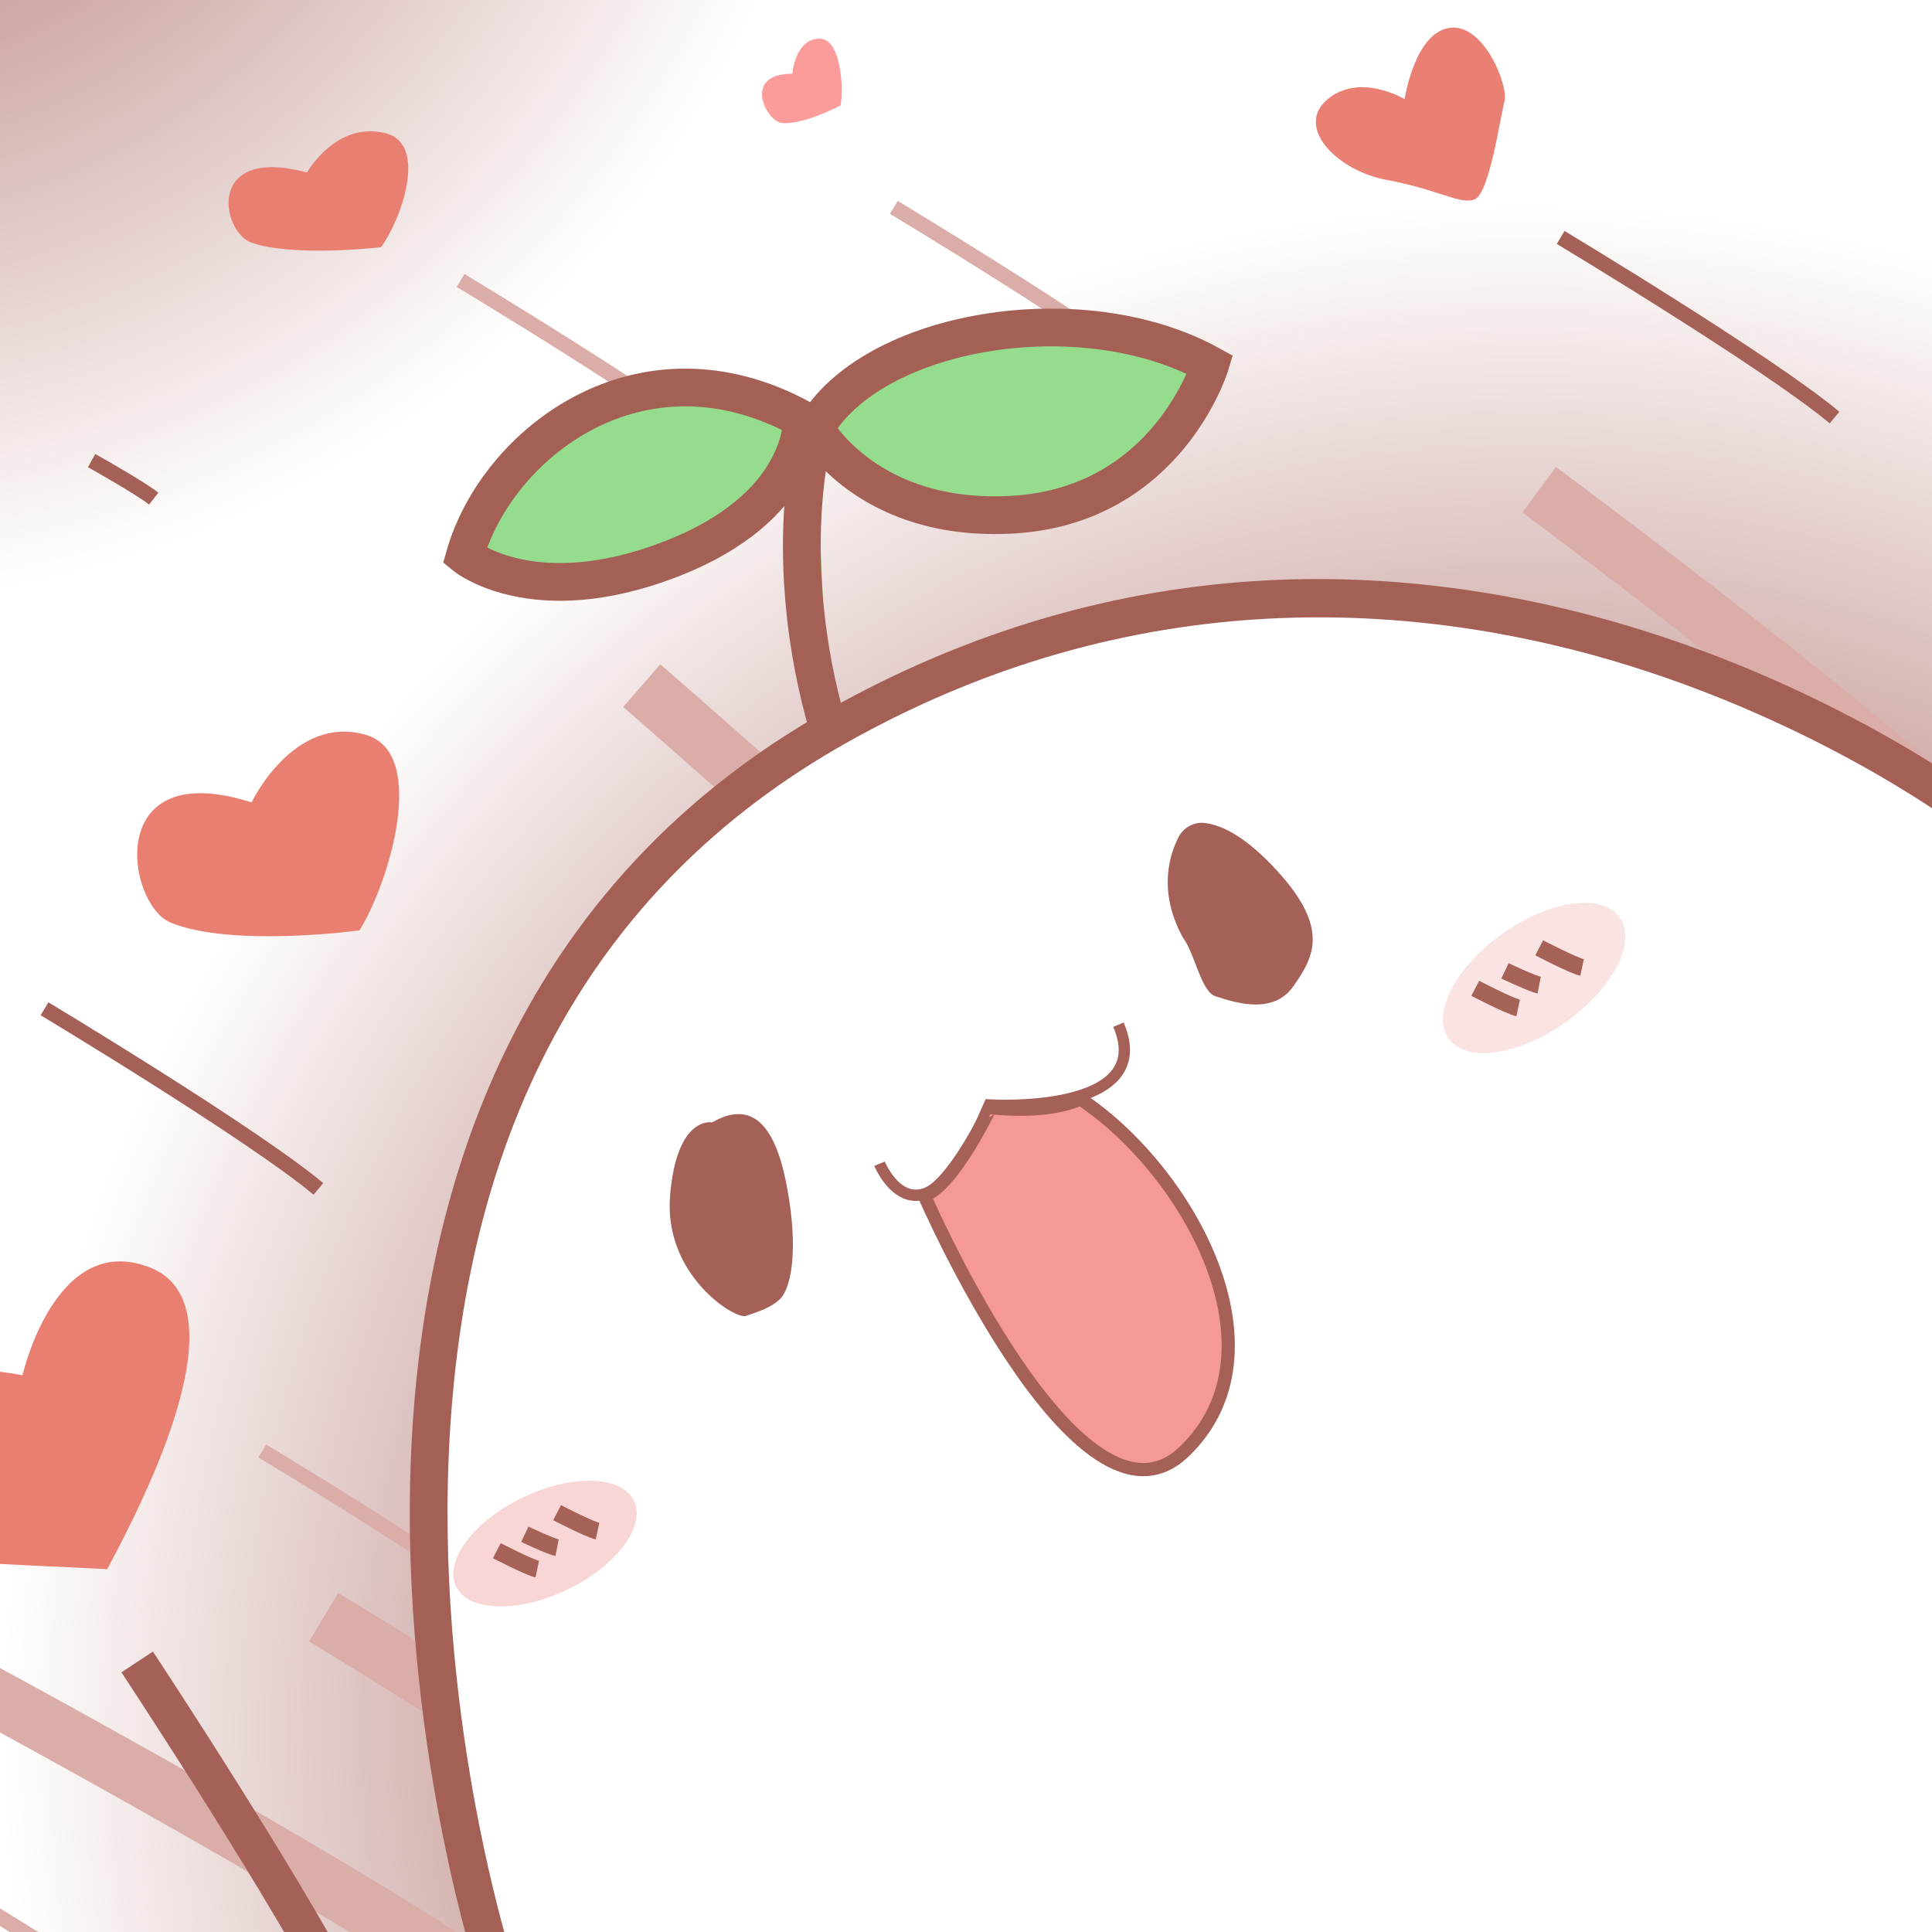
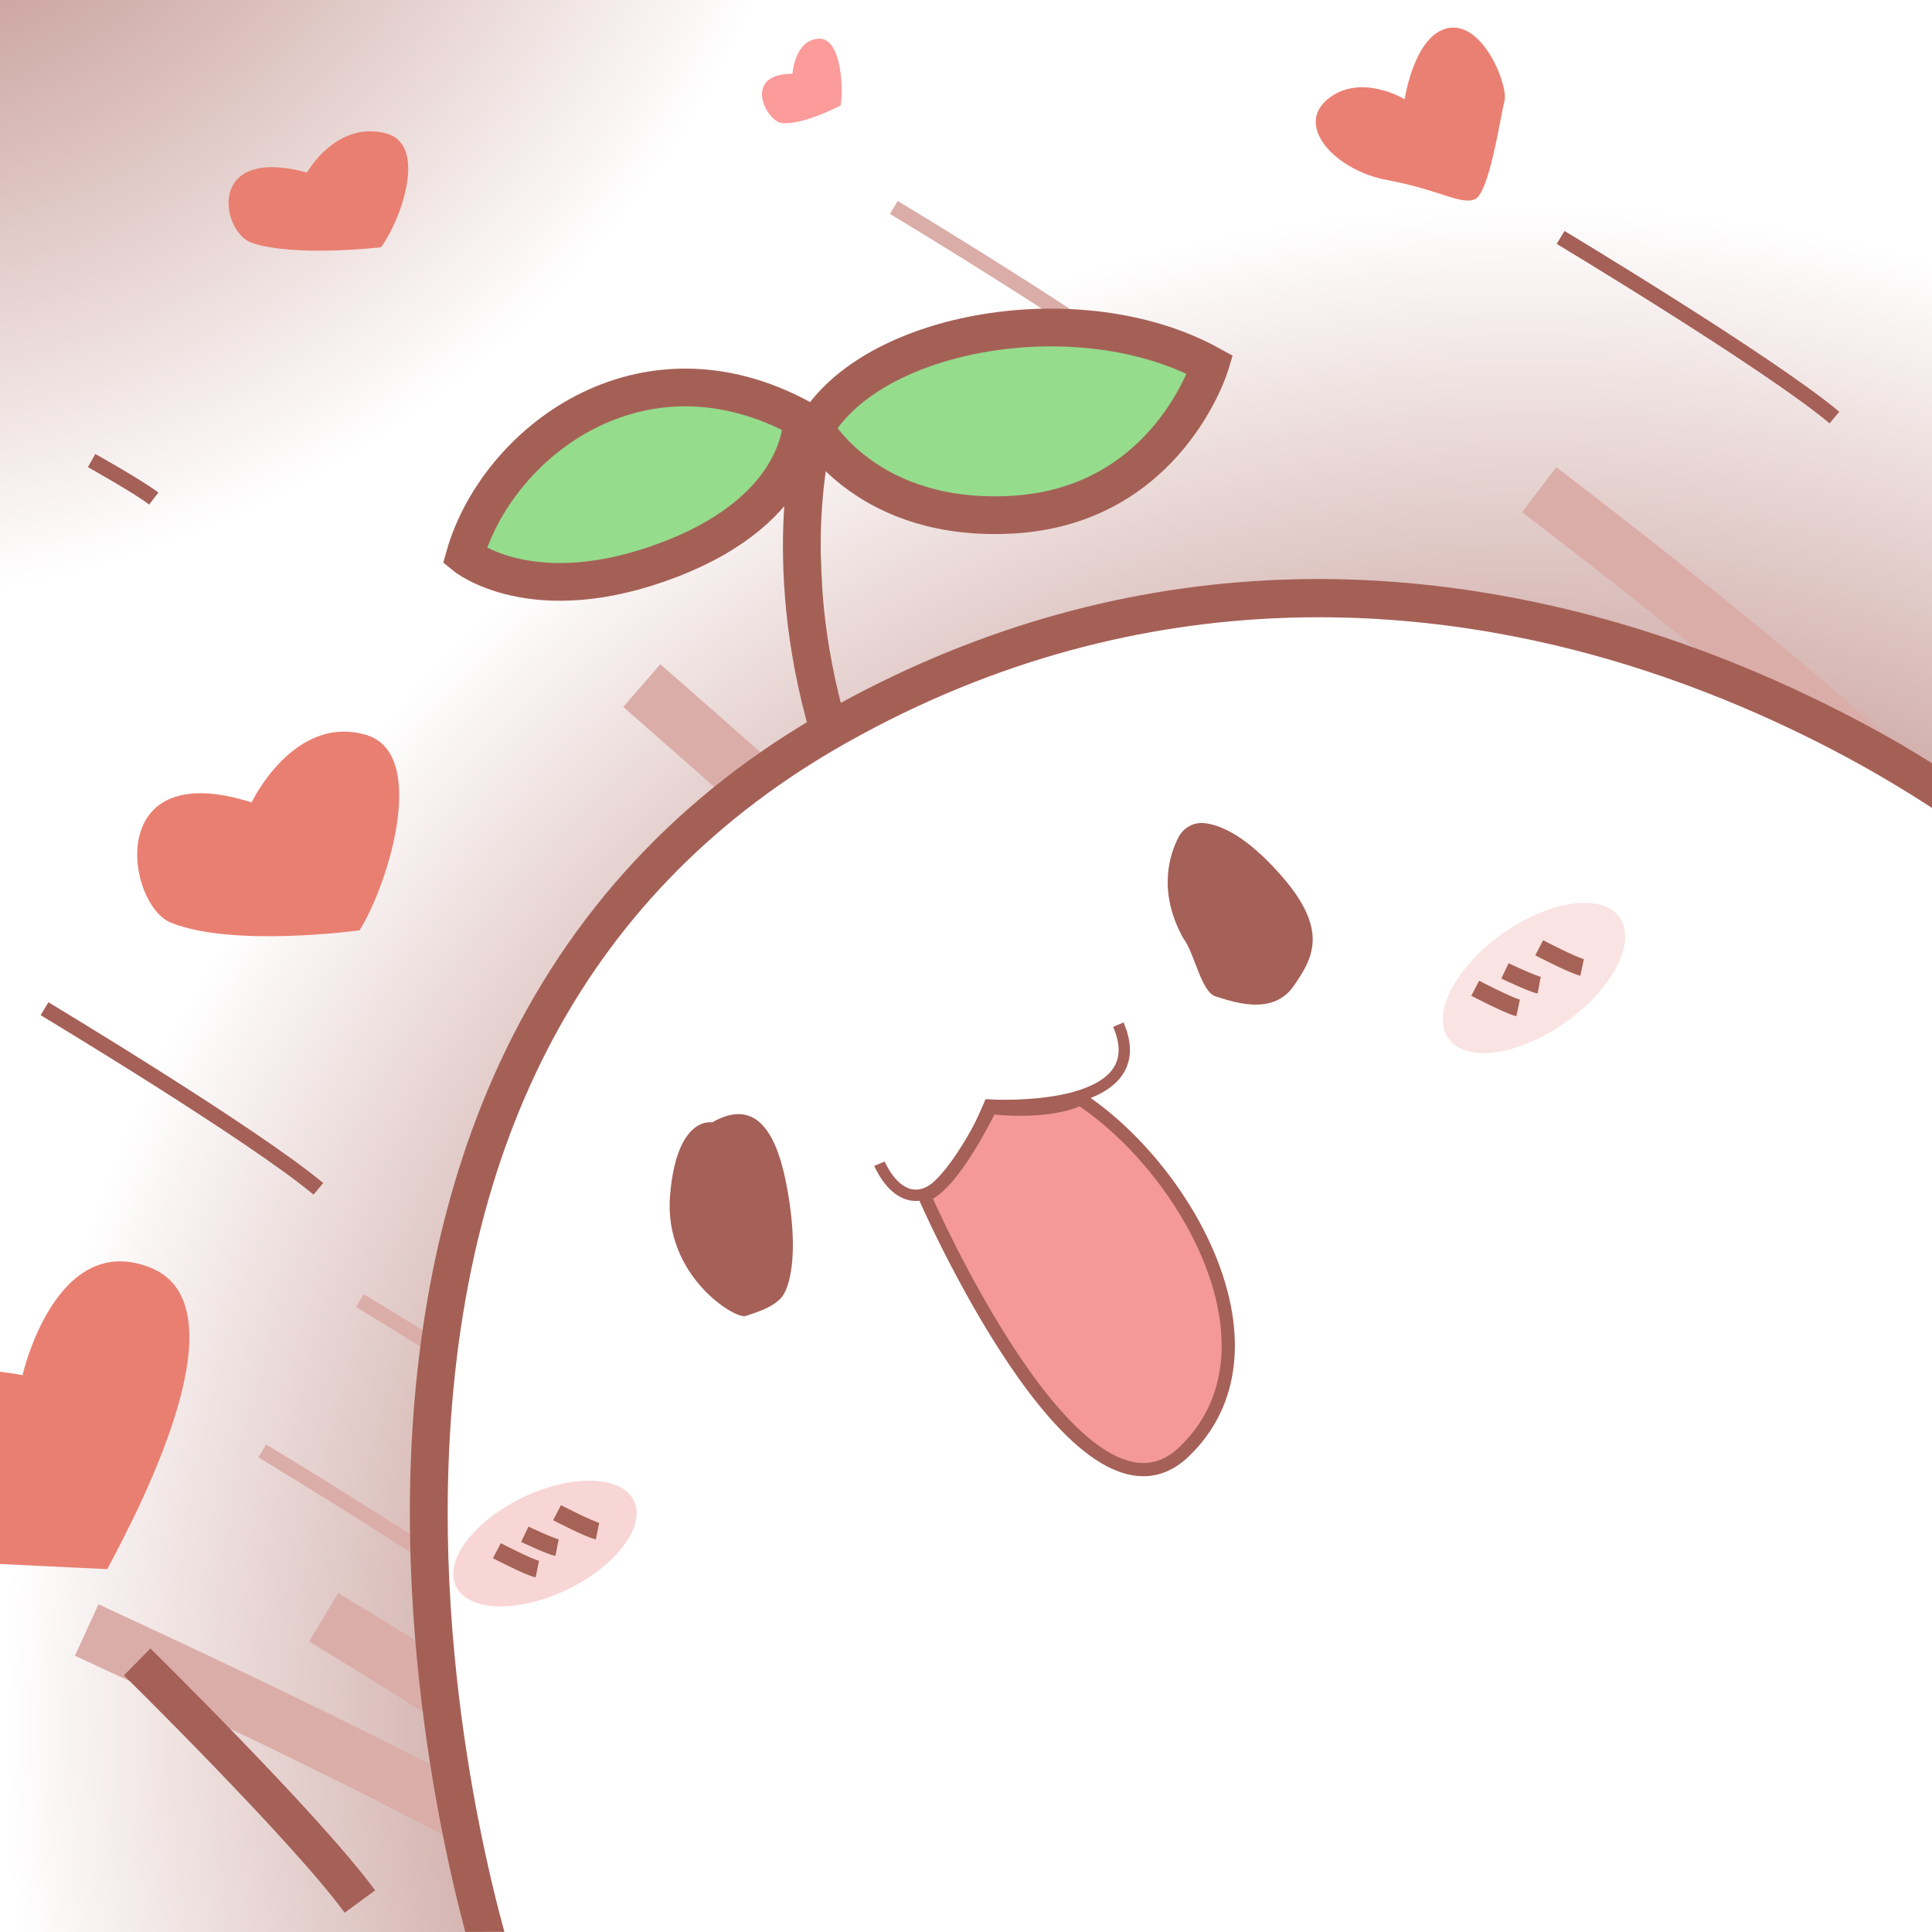
- <svg xmlns="http://www.w3.org/2000/svg" xmlns:xlink="http://www.w3.org/1999/xlink" version="1.1" x="0px" y="0px" viewBox="0 0 2048 2048" style="enable-background:new 0 0 2048 2048;" xml:space="preserve">
+ <svg xmlns="http://www.w3.org/2000/svg" version="1.1" id="Layer_1" x="0px" y="0px" viewBox="0 0 2048 2048" style="enable-background:new 0 0 2048 2048;" xml:space="preserve">
  <style type="text/css">
- 	.st0{display:none;}
- 	.st1{clip-path:url(#SVGID_2_);}
- 	.st2{fill:url(#SVGID_3_);}
- 	.st3{fill:url(#SVGID_4_);}
- 	.st4{fill:none;stroke:#DBADA9;stroke-width:16;stroke-miterlimit:10;}
- 	.st5{fill:none;stroke:#DBADA9;stroke-width:60;stroke-miterlimit:10;}
- 	.st6{fill:#FFFFFF;}
- 	.st7{fill:#A56056;}
- 	.st8{fill:#A56058;}
- 	.st9{fill:none;stroke:#A56058;stroke-width:12;stroke-miterlimit:10;}
- 	.st10{fill:#F49997;stroke:#A56058;stroke-width:14;stroke-miterlimit:10;}
- 	.st11{fill:#F8D6D5;}
- 	.st12{fill:none;stroke:#A66256;stroke-width:18;stroke-miterlimit:10;}
- 	.st13{fill:#FAE3E3;}
- 	.st14{fill:#81D278;stroke:#A56056;stroke-width:40;stroke-miterlimit:10;}
- 	.st15{fill:#95DC8D;stroke:#A56056;stroke-width:40;stroke-miterlimit:10;}
- 	.st16{fill:#E97F71;}
- 	.st17{fill:#FB9B9A;}
- 	.st18{fill:#EA8073;}
- 	.st19{fill:none;stroke:#A56058;stroke-width:40;stroke-miterlimit:10;}
- 	.st20{fill:none;stroke:#A56058;stroke-width:16;stroke-miterlimit:10;}
+ 	.st0{fill:url(#SVGID_1_);}
+ 	.st1{fill:none;stroke:#DBADA9;stroke-width:16;stroke-miterlimit:10;}
+ 	.st2{fill:none;stroke:#DBADA9;stroke-width:60;stroke-miterlimit:10;}
+ 	.st3{fill:none;}
+ 	.st4{fill:#FFFFFF;}
+ 	.st5{fill:#A56056;}
+ 	.st6{fill:#A56058;}
+ 	.st7{fill:none;stroke:#A56058;stroke-width:12;stroke-miterlimit:10;}
+ 	.st8{fill:#F49997;stroke:#A56058;stroke-width:14;stroke-miterlimit:10;}
+ 	.st9{fill:#F8D6D5;}
+ 	.st10{fill:none;stroke:#A66256;stroke-width:18;stroke-miterlimit:10;}
+ 	.st11{fill:#FAE3E3;}
+ 	.st12{fill:#81D278;stroke:#A56056;stroke-width:40;stroke-miterlimit:10;}
+ 	.st13{fill:url(#SVGID_2_);}
+ 	.st14{fill:#95DC8D;stroke:#A56056;stroke-width:40;stroke-miterlimit:10;}
+ 	.st15{fill:#E97F71;}
+ 	.st16{fill:#FB9B9A;}
+ 	.st17{fill:#EA8073;}
+ 	.st18{fill:none;stroke:#A56058;stroke-width:40;stroke-miterlimit:10;}
+ 	.st19{fill:none;stroke:#A56058;stroke-width:16;stroke-miterlimit:10;}
</style>
-   <g id="Layer_1" class="st0">
- </g>
-   <g id="Layer_3">
- </g>
-   <g id="Layer_2">
- </g>
-   <g id="Layer_4">
-     <g>
-       <defs>
-         <rect id="SVGID_1_" x="0" width="2048" height="2048" />
-       </defs>
-       <clipPath id="SVGID_2_">
-         <use xlink:href="#SVGID_1_" style="overflow:visible;" />
-       </clipPath>
-       <g class="st1">
-         <radialGradient id="SVGID_3_" cx="1618.71" cy="1833.568" r="1992.014" gradientUnits="userSpaceOnUse">
-           <stop offset="0.294" style="stop-color:#A56058" />
-           <stop offset="0.811" style="stop-color:#FFFFFF" />
-         </radialGradient>
-         <rect x="-126.44" y="-50.86" class="st2" width="2302.29" height="2158.86" />
-         <radialGradient id="SVGID_4_" cx="-193.615" cy="-453.817" r="1351.156" gradientUnits="userSpaceOnUse">
-           <stop offset="0" style="stop-color:#A56058" />
-           <stop offset="0.811" style="stop-color:#FFFFFF" />
-         </radialGradient>
-         <ellipse class="st3" cx="150.03" cy="94.13" rx="657.72" ry="581.36" />
-         <path class="st4" d="M488.23,297.33c0,0,220.03,132.17,290.34,190.92" />
-         <path class="st4" d="M947.48,219.85c0,0,220.03,132.17,290.34,190.92" />
-         <path class="st4" d="M277.99,1538.06c0,0,220.03,132.17,290.34,190.92" />
-         <path class="st5" d="M343.06,1714.37c0,0,220.03,132.17,290.34,190.92" />
-         <path class="st4" d="M-32.57,2012.54c0,0,220.03,132.17,290.34,190.92" />
-         <path class="st5" d="M-14.81,1794.27c0,0,410.34,221.61,541.48,320.1" />
-         <path class="st5" d="M1631.6,519.1c0,0,376.66,279.43,497.03,403.63" />
-         <path class="st5" d="M680.29,726.78c0,0,698.11,606.51,921.2,876.07" />
-         <path class="st6" d="M2104.8,872.24c0,0-581.72-459.77-1217.05-102.4c-673.31,378.74-361.09,1322.27-361.09,1322.27L2128.63,2108     L2104.8,872.24z" />
-         <path class="st7" d="M2149.02,2128.2l-1636.85-16.23l-4.49-13.57c-0.81-2.46-20.12-61.23-38.89-155.73     c-17.3-87.08-37.26-221.98-34.06-370.09c3.61-167.21,35.37-316.84,94.4-444.73c74.14-160.63,191.5-286.94,348.83-375.43     c147.64-83.05,304.76-129.25,467-137.31c129.65-6.45,262.73,11.33,395.54,52.84c117.92,36.85,213.85,86.01,273.55,120.76     c64.94,37.8,101.63,66.64,103.16,67.85l7.41,5.86l0.18,9.45L2149.02,2128.2z M541.46,2072.26l1566.77,15.54l-23.24-1205.45     c-13.64-10.06-45.65-32.7-92.25-59.76c-58-33.67-151.15-81.29-265.55-116.9c-201.06-62.58-508.2-99.23-829.63,81.58     c-272.35,153.2-414.61,417.34-422.82,785.08c-3.22,144.45,16.2,276.28,33.07,361.43     C521.01,2000.48,534.75,2049.75,541.46,2072.26z" />
-         <path class="st8" d="M1249.31,887.38c-9.46,18.35-21.86,56.71,3.67,104.76c0.54,1.02,1.14,2.03,1.82,2.97     c12.12,16.96,18.5,56.43,33.97,61.07c15.79,4.74,59.49,21.59,82.13-10.53c22.64-32.11,39.49-63.18-21.59-127.41     c-32.63-34.32-56.85-44.14-72.32-45.84C1265.57,871.15,1254.57,877.17,1249.31,887.38z" />
-         <path class="st9" d="M932.34,1233.6c0,0,43.9,107.19,116.32-62.25c0,0,178.51,11.19,136.92-85.16" />
-         <path class="st10" d="M979.79,1267.27c0,0,164.19,378.04,275.28,271.69c111.09-106.35,4.74-298.16-110.03-374.15     c0,0-28.36,16.23-95.25,9.35C1049.78,1174.16,1010.39,1257.23,979.79,1267.27z" />
-         <path class="st8" d="M754.85,1189.77c0,0-37.38-7.67-44.53,77.28s69.18,131.87,80.32,127.89s26.24-7.95,36.58-18.29     s18.29-45.33,9.54-103.38C828.01,1215.21,808.92,1158.75,754.85,1189.77z" />
-         <ellipse transform="matrix(0.9012 -0.4334 0.4334 0.9012 -652.0927 412.1159)" class="st11" cx="577.79" cy="1636.2" rx="104.65" ry="54.22" />
-         <path class="st12" d="M526.66,1643.78c0,0,34.04,17.65,42.87,19.54" />
-         <path class="st12" d="M556.35,1626.43c0,0,27.14,12.81,34.18,14.18" />
-         <path class="st12" d="M590.53,1603.5c0,0,34.04,17.65,42.87,19.54" />
-         <ellipse transform="matrix(0.8162 -0.5777 0.5777 0.8162 -300.0858 1129.981)" class="st13" cx="1626.25" cy="1036.72" rx="111.13" ry="57.72" />
-         <path class="st12" d="M1563.83,1047.64c0,0,36.12,18.81,45.49,20.82" />
-         <path class="st12" d="M1595.33,1029.16c0,0,28.8,13.65,36.26,15.11" />
-         <path class="st12" d="M1631.6,1004.73c0,0,36.12,18.81,45.49,20.82" />
-         <path class="st14" d="M863.93,454.17c0,0-39.74,135.29,14.88,320.78" />
-         <path class="st15" d="M492.66,589.17c34-119.12,186.63-238.25,357.31-144.93c0,0,4.8,93.31-140.13,148.9     S492.66,589.17,492.66,589.17z" />
-         <path class="st15" d="M863.93,454.17c60.67-105.05,282.35-142.81,418.92-67.5c0,0-45.02,148.9-208.47,158.83     C919.44,554.91,863.93,454.17,863.93,454.17z" />
-         <path class="st16" d="M23.87,1457.76c0,0,34.7-153.09,134.72-114.31s-4.08,243.74-44.91,319.87c0,0-128.6-5.86-195.96-9.77     S-251.69,1408.77,23.87,1457.76z" />
-         <path class="st16" d="M266.66,850.58c0,0,44.71-93.95,121.3-71.56c66.42,19.42,24.04,157.9-6.87,207.21     c0,0-134.72,18.49-200.04-8.16C133.76,958.78,109.6,800.49,266.66,850.58z" />
-         <path class="st16" d="M325.43,182.91c0,0,30.66-54.81,83.19-41.74c45.55,11.33,16.49,92.11-4.71,120.88     c0,0-92.39,10.79-137.19-4.76C234.29,246.03,217.72,153.69,325.43,182.91z" />
-         <path class="st17" d="M839.99,78.16c0,0,2.46-36.57,28.48-37.22c22.57-0.57,26.13,50.8,22.57,70.8c0,0-38.89,20.72-61.99,18.72     C812.33,129.01,786.12,78.09,839.99,78.16z" />
-         <path class="st18" d="M1488.99,105.15c0,0-46.95-28.58-81.65,0s8.16,75.52,63.28,85.73c55.11,10.21,77.3,26.54,92.74,20.41     c15.44-6.12,27.15-87.77,31.5-104.1c4.35-16.33-22.18-83.69-58.92-77.57C1499.2,35.75,1488.99,105.15,1488.99,105.15z" />
-         <path class="st19" d="M145.42,1761.73c0,0,174.63,264.34,230.44,381.83" />
-         <path class="st20" d="M47.18,1069.35c0,0,220.03,132.17,290.34,190.92" />
-         <path class="st20" d="M1654.34,251.7c0,0,220.03,132.17,290.34,190.92" />
-         <path class="st20" d="M97.11,488.25c0,0,49.93,27.9,65.89,40.3" />
-       </g>
-     </g>
+   <radialGradient id="SVGID_1_" cx="1618.71" cy="214.432" r="1992.014" gradientTransform="matrix(1 0 0 -1 0 2048)" gradientUnits="userSpaceOnUse">
+     <stop offset="0.294" style="stop-color:#A56058" />
+     <stop offset="0.811" style="stop-color:#FFFFFF" />
+   </radialGradient>
+   <rect class="st0" width="2048" height="2048" />
+   <path class="st1" d="M488.2,297.3c0,0,220,132.2,290.3,190.9" />
+   <path class="st1" d="M947.5,219.9c0,0,220,132.2,290.3,190.9" />
+   <path class="st1" d="M278,1538.1c0,0,220,132.2,290.3,190.9" />
+   <path class="st2" d="M343.1,1714.4c0,0,220,132.2,290.3,190.9" />
+   <path class="st1" d="M381.5,1378.7c0,0,220,132.2,290.3,190.9" />
+   <path class="st2" d="M91.9,1727.9c0,0,361,165.4,476.4,239" />
+   <path class="st2" d="M1631.6,519.1c0,0,284,215.7,374.8,311.5" />
+   <path class="st2" d="M680.3,726.8c0,0,698.1,606.5,921.2,876.1" />
+   <g>
+     <path class="st3" d="M887.8,769.8c517.4-291,999.2-40.2,1160.2,63V0H0v2048h513.8C462.4,1857.4,301.5,1099.6,887.8,769.8z" />
+     <path class="st4" d="M887.8,769.8c-586.2,329.7-425.4,1087.6-374,1278.2H2048V832.9C1886.9,729.7,1405.1,478.8,887.8,769.8z" />
  </g>
-   <g id="Layer_5">
- </g>
+   <g>
+     <path class="st3" d="M468.8,1942.7c-17.3-87.1-37.3-222-34.1-370.1c3.6-167.2,35.4-316.8,94.4-444.7   C603.3,967.2,720.6,840.9,878,752.4c147.6-83,304.8-129.2,467-137.3c129.7-6.5,262.7,11.3,395.5,52.8   c117.9,36.9,213.8,86,273.5,120.8c12.4,7.2,23.7,14.1,33.9,20.5V0H0v2048h493.1C486.1,2021.7,477.4,1985.9,468.8,1942.7z" />
+     <path class="st3" d="M1727.2,705.7c-201.1-62.6-508.2-99.2-829.6,81.6c-272.3,153.2-414.6,417.3-422.8,785.1   c-3.2,144.4,16.2,276.3,33.1,361.4c9.6,48.5,19.5,87.7,26.7,114.2H2048V856.7c-15-9.9-33.5-21.5-55.3-34.1   C1934.7,788.9,1841.6,741.3,1727.2,705.7z" />
+     <path class="st5" d="M1740.5,667.9c-132.8-41.5-265.9-59.3-395.5-52.8c-162.2,8.1-319.4,54.3-467,137.3   c-157.3,88.5-274.7,214.8-348.8,375.4c-59,127.9-90.8,277.5-94.4,444.7c-3.2,148.1,16.8,283,34.1,370.1   c8.6,43.3,17.3,79,24.3,105.3h41.5c-7.3-26.5-17.1-65.7-26.7-114.2c-16.9-85.1-36.3-217-33.1-361.4   c8.2-367.7,150.5-631.9,422.8-785.1c321.4-180.8,628.6-144.2,829.6-81.6c114.4,35.6,207.6,83.2,265.6,116.9   c21.7,12.6,40.3,24.3,55.3,34.1v-47.5c-10.3-6.4-21.6-13.3-33.9-20.5C1954.4,754,1858.4,704.8,1740.5,667.9z" />
+   </g>
+   <path class="st6" d="M1249.3,887.4c-9.5,18.3-21.9,56.7,3.7,104.8c0.5,1,1.1,2,1.8,3c12.1,17,18.5,56.4,34,61.1  c15.8,4.7,59.5,21.6,82.1-10.5c22.6-32.1,39.5-63.2-21.6-127.4c-32.6-34.3-56.8-44.1-72.3-45.8  C1265.6,871.2,1254.6,877.2,1249.3,887.4z" />
+   <path class="st7" d="M932.3,1233.6c0,0,43.9,107.2,116.3-62.2c0,0,178.5,11.2,136.9-85.2" />
+   <path class="st8" d="M979.8,1267.3c0,0,164.2,378,275.3,271.7c111.1-106.3,4.7-298.2-110-374.2c0,0-28.4,16.2-95.2,9.3  C1049.8,1174.2,1010.4,1257.2,979.8,1267.3z" />
+   <path class="st6" d="M754.8,1189.8c0,0-37.4-7.7-44.5,77.3s69.2,131.9,80.3,127.9s26.2-7.9,36.6-18.3s18.3-45.3,9.5-103.4  C828,1215.2,808.9,1158.8,754.8,1189.8z" />
+   <ellipse transform="matrix(0.9012 -0.4334 0.4334 0.9012 -652.0696 412.0519)" class="st9" cx="577.7" cy="1636.2" rx="104.6" ry="54.2" />
+   <path class="st10" d="M526.7,1643.8c0,0,34,17.7,42.9,19.5" />
+   <path class="st10" d="M556.3,1626.4c0,0,27.1,12.8,34.2,14.2" />
+   <path class="st10" d="M590.5,1603.5c0,0,34,17.7,42.9,19.5" />
+   <ellipse transform="matrix(0.8162 -0.5777 0.5777 0.8162 -300.0692 1129.983)" class="st11" cx="1626.2" cy="1036.7" rx="111.1" ry="57.7" />
+   <path class="st10" d="M1563.8,1047.6c0,0,36.1,18.8,45.5,20.8" />
+   <path class="st10" d="M1595.3,1029.2c0,0,28.8,13.7,36.3,15.1" />
+   <path class="st10" d="M1631.6,1004.7c0,0,36.1,18.8,45.5,20.8" />
+   <path class="st12" d="M863.9,454.2c0,0-39.7,135.3,14.9,320.8" />
+   <g>
+     <path class="st3" d="M799.2,0c5.6,30.6,8.6,62.1,8.6,94.1c0,321.1-294.5,581.4-657.7,581.4c-51.6,0-101.8-5.3-150-15.2V2048h2048V0   H799.2z" />
+     <radialGradient id="SVGID_2_" cx="-193.615" cy="2501.817" r="1351.156" gradientTransform="matrix(1 0 0 -1 0 2048)" gradientUnits="userSpaceOnUse">
+       <stop offset="0" style="stop-color:#A56058" />
+       <stop offset="0.811" style="stop-color:#FFFFFF" />
+     </radialGradient>
+     <path class="st13" d="M807.8,94.1c0-32-2.9-63.5-8.6-94.1H0v660.3c48.2,9.9,98.4,15.2,150,15.2C513.3,675.5,807.8,415.2,807.8,94.1   z" />
+   </g>
+   <path class="st14" d="M492.7,589.2C526.7,470,679.3,350.9,850,444.2c0,0,4.8,93.3-140.1,148.9S492.7,589.2,492.7,589.2z" />
+   <path class="st14" d="M863.9,454.2c60.7-105.1,282.4-142.8,418.9-67.5c0,0-45,148.9-208.5,158.8  C919.4,554.9,863.9,454.2,863.9,454.2z" />
+   <path class="st15" d="M266.7,850.6c0,0,44.7-94,121.3-71.6c66.4,19.4,24,157.9-6.9,207.2c0,0-134.7,18.5-200-8.2  C133.8,958.8,109.6,800.5,266.7,850.6z" />
+   <path class="st15" d="M325.4,182.9c0,0,30.7-54.8,83.2-41.7c45.5,11.3,16.5,92.1-4.7,120.9c0,0-92.4,10.8-137.2-4.8  C234.3,246,217.7,153.7,325.4,182.9z" />
+   <path class="st16" d="M840,78.2c0,0,2.5-36.6,28.5-37.2c22.6-0.6,26.1,50.8,22.6,70.8c0,0-38.9,20.7-62,18.7  C812.3,129,786.1,78.1,840,78.2z" />
+   <path class="st17" d="M1489,105.2c0,0-46.9-28.6-81.7,0s8.2,75.5,63.3,85.7c55.1,10.2,77.3,26.5,92.7,20.4  c15.4-6.1,27.2-87.8,31.5-104.1s-22.2-83.7-58.9-77.6C1499.2,35.8,1489,105.2,1489,105.2z" />
+   <path class="st18" d="M145.4,1761.7c0,0,178.9,175.9,236.1,254" />
+   <path class="st19" d="M47.2,1069.3c0,0,220,132.2,290.3,190.9" />
+   <path class="st19" d="M1654.3,251.7c0,0,220,132.2,290.3,190.9" />
+   <path class="st19" d="M97.1,488.2c0,0,49.9,27.9,65.9,40.3" />
+   <g>
+     <path class="st3" d="M0,1068.5v385.7c7.6,1,15.6,2.2,23.9,3.6c0,0,34.7-153.1,134.7-114.3s-4.1,243.7-44.9,319.9   c0,0-56.2-2.6-113.7-5.4v160.7h284.3v-750.1H0z" />
+     <path class="st15" d="M158.6,1343.4c-100-38.8-134.7,114.3-134.7,114.3c-8.3-1.5-16.2-2.7-23.9-3.6v203.8   c57.5,2.9,113.7,5.4,113.7,5.4C154.5,1587.2,258.6,1382.2,158.6,1343.4z" />
+   </g>
</svg>
